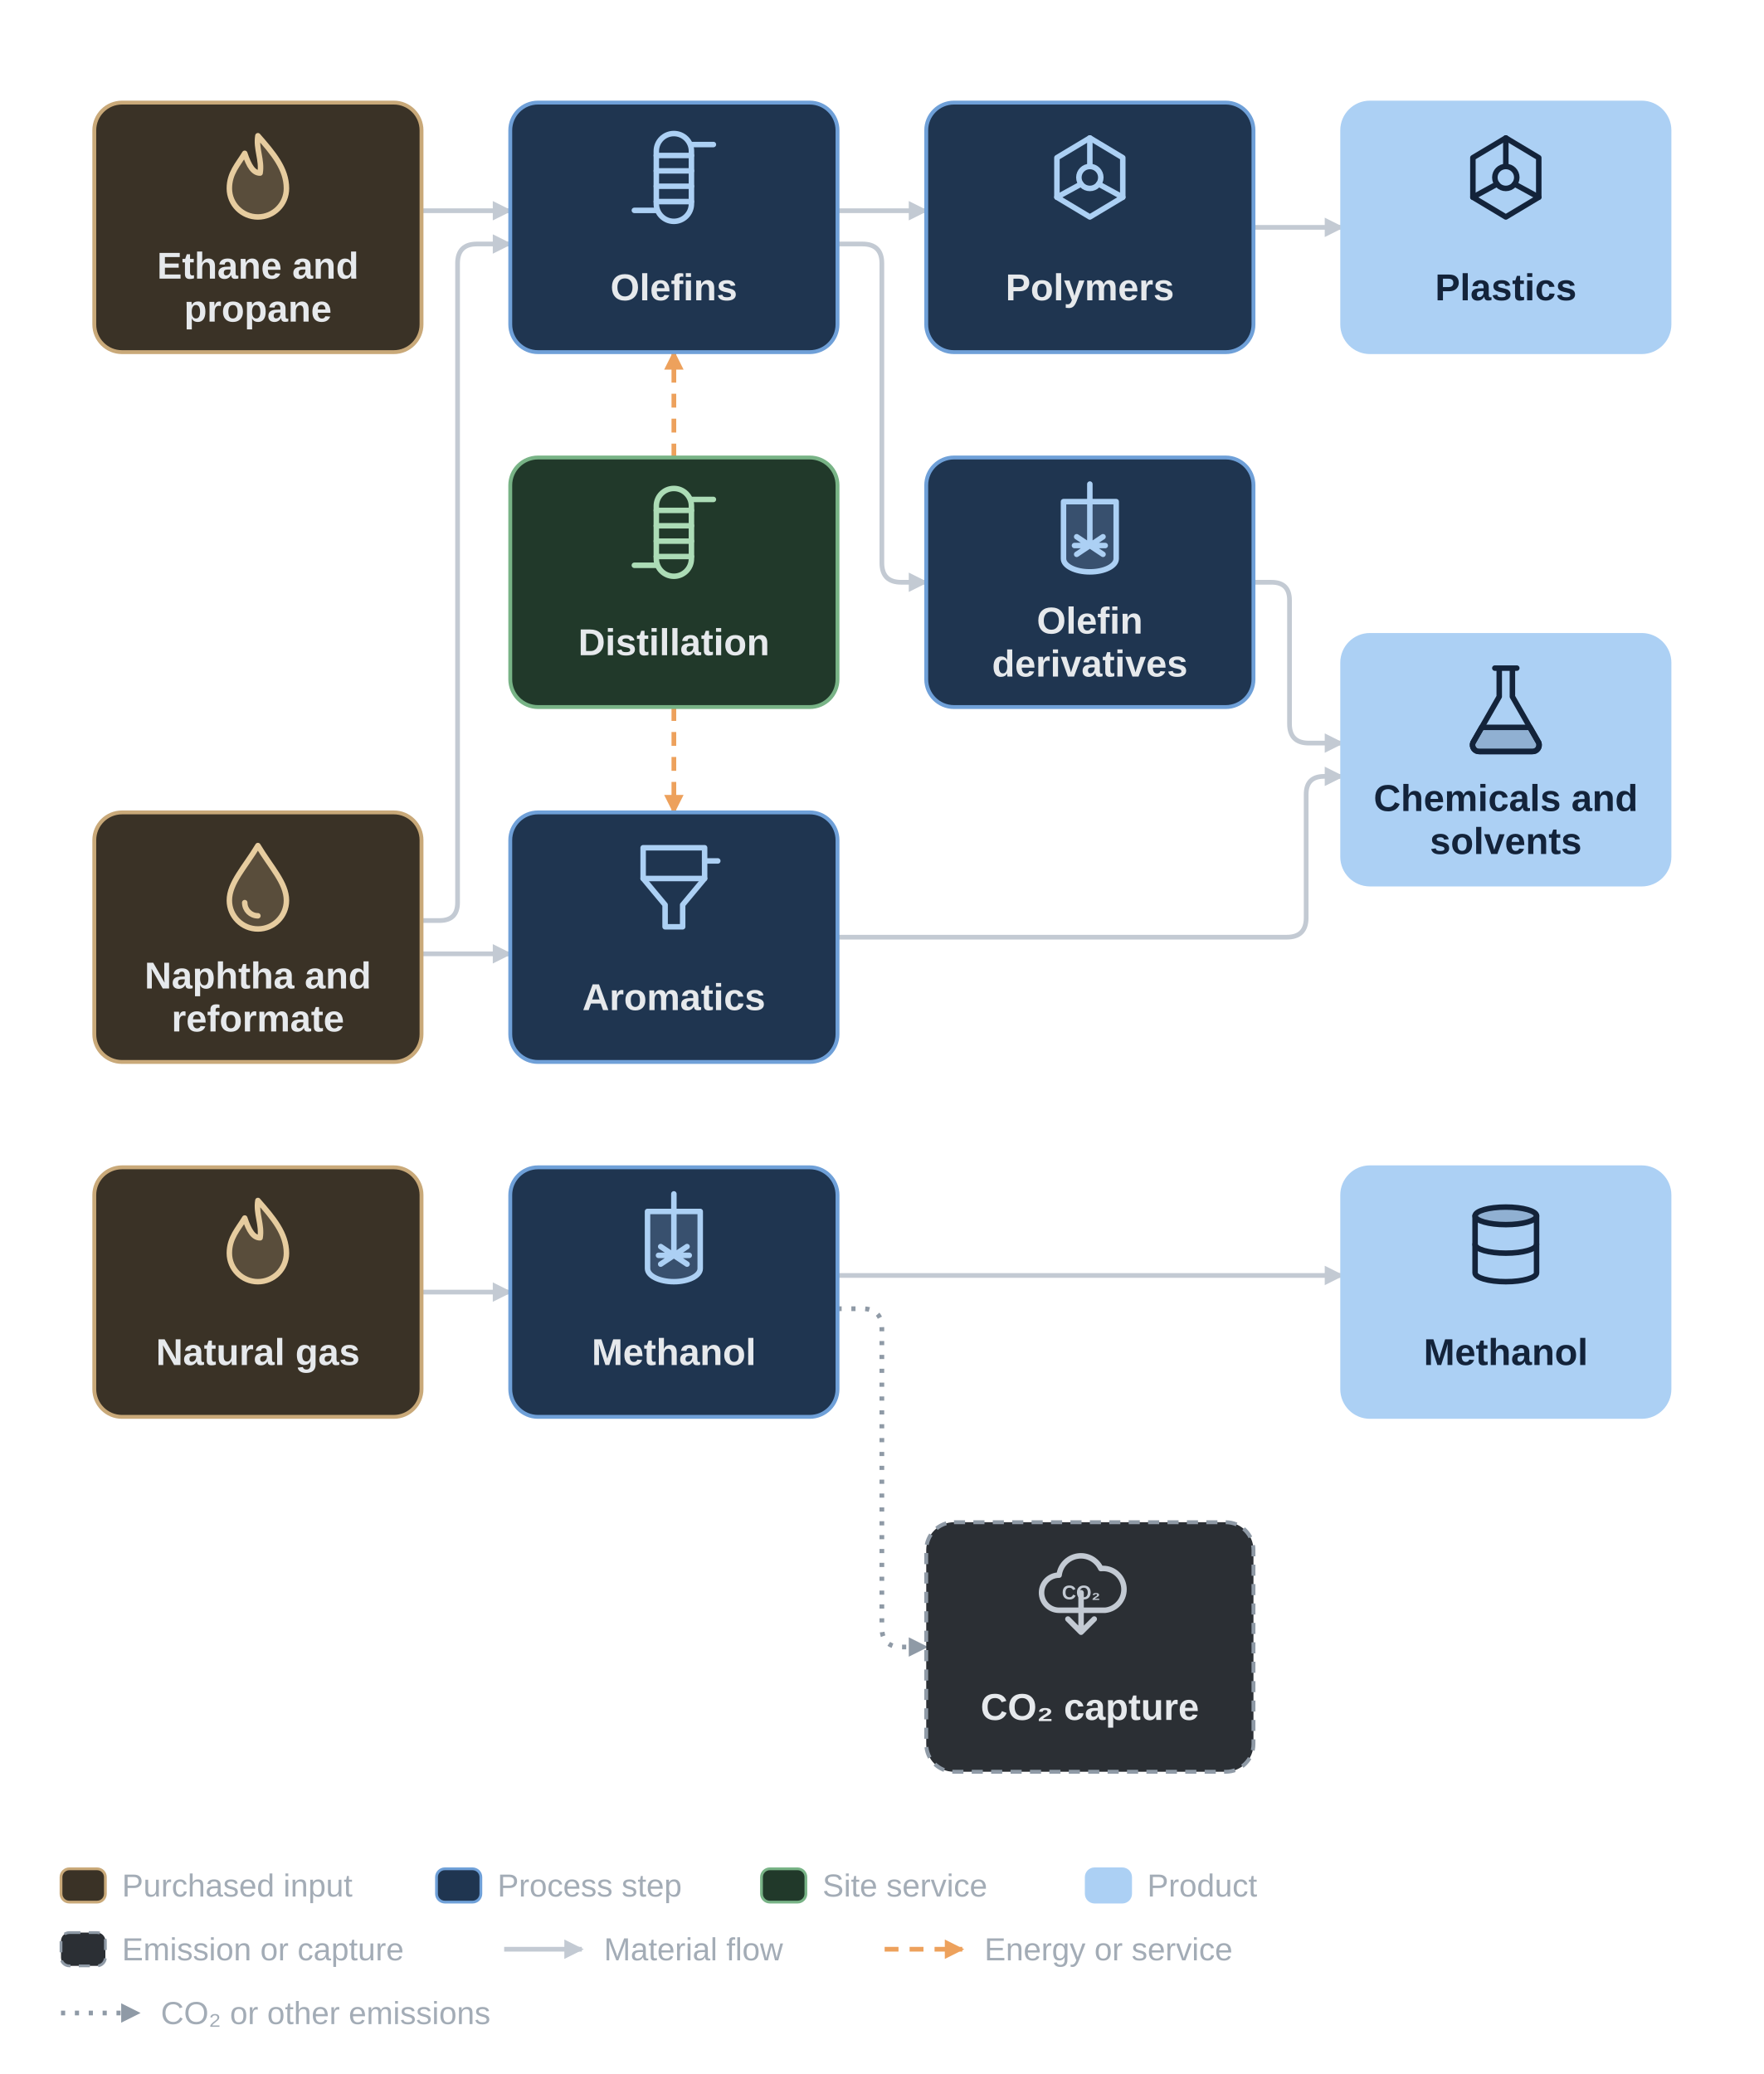
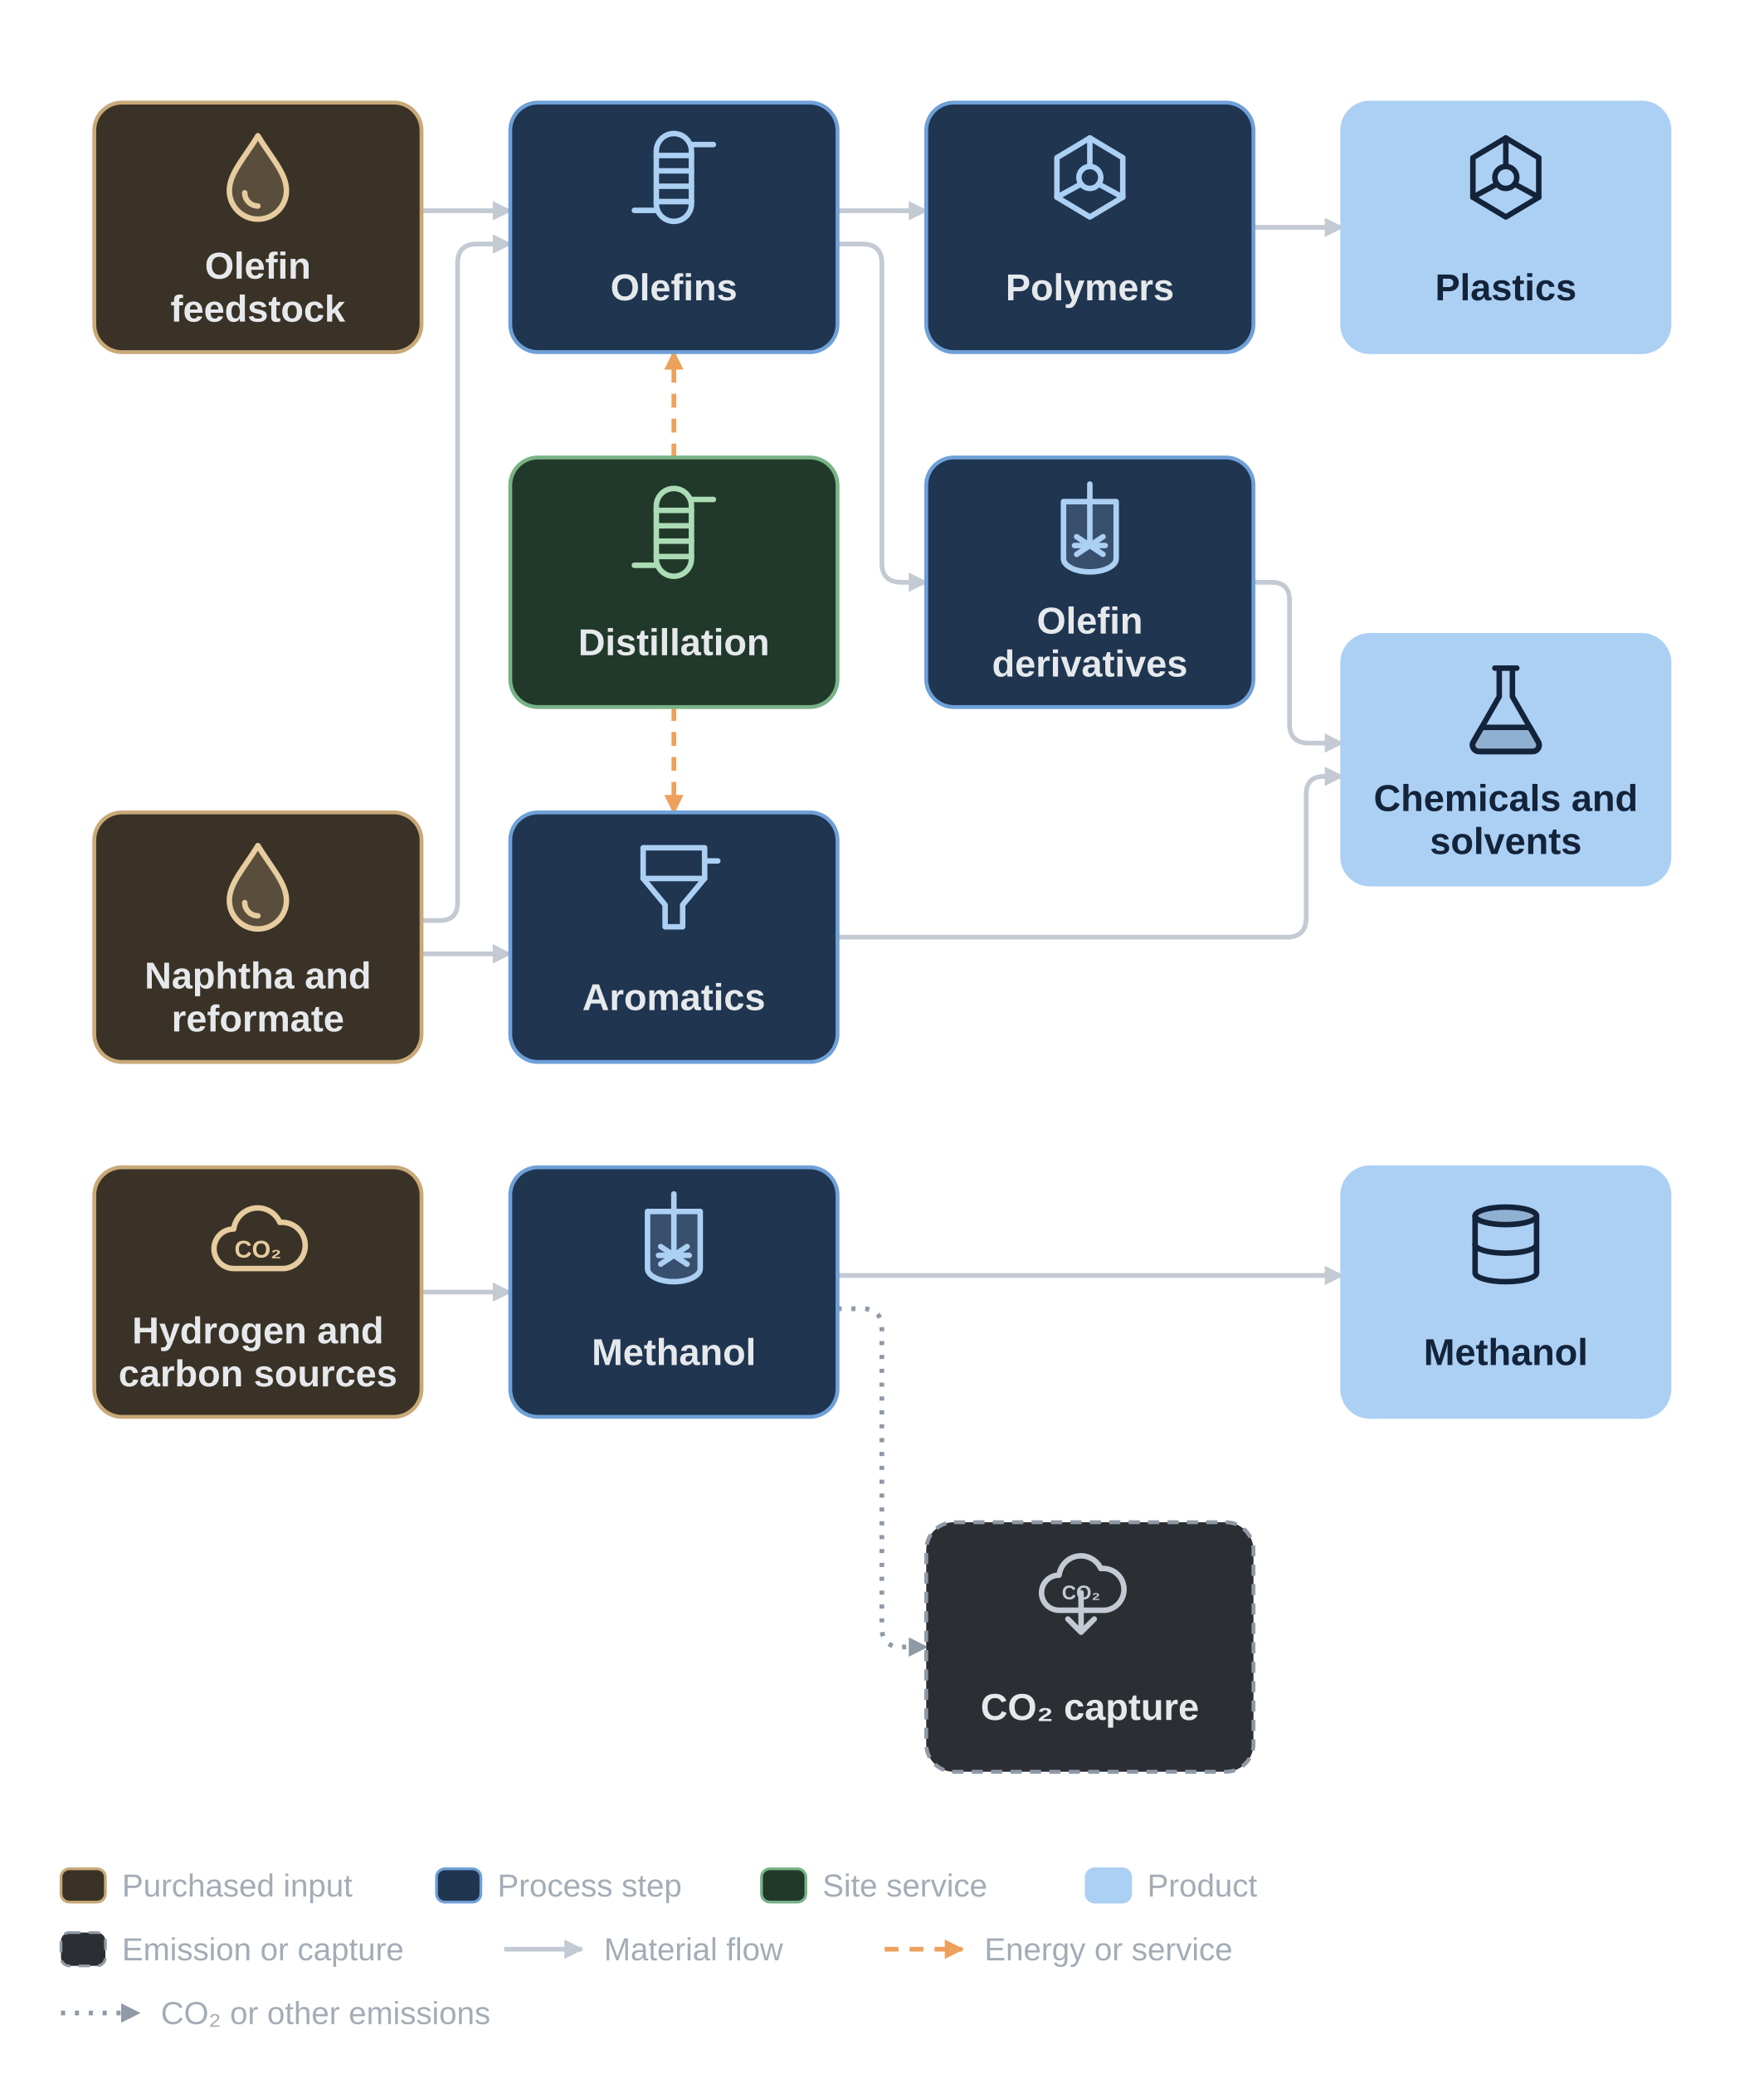
<svg xmlns="http://www.w3.org/2000/svg" viewBox="0 0 636 748" width="636" height="748" font-family="'Source Sans Pro', 'Source Sans 3', 'Segoe UI', 'Helvetica Neue', Arial, sans-serif" role="img" aria-label="Petrochemicals and methanol process flowchart">
  <defs>
    <symbol id="icon-ccs" viewBox="0 0 48 48">
      <g fill="none" stroke="currentColor" stroke-width="2.5" stroke-linecap="round" stroke-linejoin="round">
        <path d="M10 30 A8 8 0 0 1 10 14 A10 10 0 0 1 29 11 A8 8 0 0 1 31 30 Z" />
        <path d="M20 22 V40 M14 34 L20 40 L26 34" />
        <text x="20" y="25" text-anchor="middle" font-size="9" font-weight="700" fill="currentColor" stroke="none">CO₂</text>
      </g>
    </symbol>
    <symbol id="icon-chemical" viewBox="0 0 48 48">
      <g fill="none" stroke="currentColor" stroke-width="2.5" stroke-linecap="round" stroke-linejoin="round">
        <path d="M19 5 H29 M21 5 V18 L9 39 A3 3 0 0 0 12 43 H36 A3 3 0 0 0 39 39 L27 18 V5" />
        <path d="M13 32 H35 L39 39 A3 3 0 0 1 36 43 H12 A3 3 0 0 1 9 39 Z" fill="currentColor" fill-opacity="0.18" />
      </g>
    </symbol>
+     <symbol id="icon-co2" viewBox="0 0 48 48">
+       <g fill="none" stroke="currentColor" stroke-width="2.5" stroke-linecap="round" stroke-linejoin="round">
+         <path d="M13 36 A9 9 0 0 1 13 18 A11 11 0 0 1 34 15 A9 9 0 0 1 36 36 Z" />
+         <text x="24" y="31" text-anchor="middle" font-size="11" font-weight="700" fill="currentColor" stroke="none">CO₂</text>
+       </g>
+     </symbol>
    <symbol id="icon-column" viewBox="0 0 48 48">
      <g fill="none" stroke="currentColor" stroke-width="2.5" stroke-linecap="round" stroke-linejoin="round">
        <rect x="16" y="4" width="16" height="40" rx="8" />
        <path d="M16 14 H32 M16 21 H32 M16 28 H32 M16 35 H32 M32 9 H42 M6 39 H16" />
      </g>
    </symbol>
    <symbol id="icon-liquid-fuel" viewBox="0 0 48 48">
      <g fill="none" stroke="currentColor" stroke-width="2.5" stroke-linecap="round" stroke-linejoin="round">
        <path d="M24 5 C30 15 37 22 37 30 A13 13 0 0 1 11 30 C11 22 18 15 24 5 Z" fill="currentColor" fill-opacity="0.18" />
        <path d="M18 31 a6 6 0 0 0 6 6" />
-       </g>
-     </symbol>
-     <symbol id="icon-natural-gas" viewBox="0 0 48 48">
-       <g fill="none" stroke="currentColor" stroke-width="2.5" stroke-linecap="round" stroke-linejoin="round">
-         <path d="M24 5 C31 13 37 20 37 29 A13 13 0 0 1 11 29 C11 22 15 18 18 13 C20 19 22 22 25 22 C26 16 23 11 24 5 Z" fill="currentColor" fill-opacity="0.18" />
      </g>
    </symbol>
    <symbol id="icon-plastic" viewBox="0 0 48 48">
      <g fill="none" stroke="currentColor" stroke-width="2.5" stroke-linecap="round" stroke-linejoin="round">
        <path d="M24 6 L39 15 V33 L24 42 L9 33 V15 Z" />
        <circle cx="24" cy="24" r="5" />
        <path d="M24 6 V19 M39 33 L28 27 M9 33 L20 27" />
      </g>
    </symbol>
    <symbol id="icon-reactor" viewBox="0 0 48 48">
      <g fill="none" stroke="currentColor" stroke-width="2.5" stroke-linecap="round" stroke-linejoin="round">
        <path d="M12 10 H36 V36 A12 6 0 0 1 12 36 Z" fill="currentColor" fill-opacity="0.18" />
        <path d="M24 2 V30 M17 30 H31 M18 26 L30 34 M30 26 L18 34" />
      </g>
    </symbol>
    <symbol id="icon-separator" viewBox="0 0 48 48">
      <g fill="none" stroke="currentColor" stroke-width="2.5" stroke-linecap="round" stroke-linejoin="round">
        <path d="M10 6 H38 V20 L28 32 V42 H20 V32 L10 20 Z" />
        <path d="M10 20 H38" />
        <path d="M38 12 H44" />
      </g>
    </symbol>
    <symbol id="icon-tank" viewBox="0 0 48 48">
      <g fill="none" stroke="currentColor" stroke-width="2.5" stroke-linecap="round" stroke-linejoin="round">
        <path d="M10 12 V38 A14 4 0 0 0 38 38 V12" />
        <ellipse cx="24" cy="12" rx="14" ry="4" fill="currentColor" fill-opacity="0.18" />
        <path d="M10 25 A14 4 0 0 0 38 25" />
      </g>
    </symbol>
    <marker id="arrow-material" viewBox="0 0 10 10" refX="9" refY="5" markerWidth="7" markerHeight="7" markerUnits="userSpaceOnUse" orient="auto-start-reverse">
      <path d="M 0 0 L 10 5 L 0 10 z" fill="#c3cad3" />
    </marker>
    <marker id="arrow-energy" viewBox="0 0 10 10" refX="9" refY="5" markerWidth="7" markerHeight="7" markerUnits="userSpaceOnUse" orient="auto-start-reverse">
      <path d="M 0 0 L 10 5 L 0 10 z" fill="#eda15c" />
    </marker>
    <marker id="arrow-emission" viewBox="0 0 10 10" refX="9" refY="5" markerWidth="7" markerHeight="7" markerUnits="userSpaceOnUse" orient="auto-start-reverse">
      <path d="M 0 0 L 10 5 L 0 10 z" fill="#8f9aa6" />
    </marker>
  </defs>
  <path d="M 152.0 76.0 L 184.0 76.0" fill="none" stroke="#c3cad3" stroke-width="1.7" marker-end="url(#arrow-material)" />
  <path d="M 152.0 332.0 L 158.5 332.0 Q 165.0 332.0 165.0 325.5 L 165.0 95.0 Q 165.0 88.0 172.0 88.0 L 184.0 88.0" fill="none" stroke="#c3cad3" stroke-width="1.7" marker-end="url(#arrow-material)" />
  <path d="M 152.0 344.0 L 184.0 344.0" fill="none" stroke="#c3cad3" stroke-width="1.7" marker-end="url(#arrow-material)" />
  <path d="M 152.0 466.0 L 184.0 466.0" fill="none" stroke="#c3cad3" stroke-width="1.7" marker-end="url(#arrow-material)" />
  <path d="M 243.0 165.0 L 243.0 127.0" fill="none" stroke="#eda15c" stroke-width="1.7" stroke-dasharray="5 4" marker-end="url(#arrow-energy)" />
  <path d="M 243.0 255.0 L 243.0 293.0" fill="none" stroke="#eda15c" stroke-width="1.7" stroke-dasharray="5 4" marker-end="url(#arrow-energy)" />
  <path d="M 302.0 76.0 L 334.0 76.0" fill="none" stroke="#c3cad3" stroke-width="1.7" marker-end="url(#arrow-material)" />
  <path d="M 302.0 88.0 L 311.0 88.0 Q 318.0 88.0 318.0 95.0 L 318.0 203.0 Q 318.0 210.0 325.0 210.0 L 334.0 210.0" fill="none" stroke="#c3cad3" stroke-width="1.7" marker-end="url(#arrow-material)" />
  <path d="M 452.0 82.0 L 484.0 82.0" fill="none" stroke="#c3cad3" stroke-width="1.7" marker-end="url(#arrow-material)" />
  <path d="M 452.0 210.0 L 458.5 210.0 Q 465.0 210.0 465.0 216.5 L 465.0 261.0 Q 465.0 268.0 472.0 268.0 L 484.0 268.0" fill="none" stroke="#c3cad3" stroke-width="1.7" marker-end="url(#arrow-material)" />
  <path d="M 302.0 338.0 L 464.0 338.0 Q 471.0 338.0 471.0 331.0 L 471.0 286.5 Q 471.0 280.0 477.5 280.0 L 484.0 280.0" fill="none" stroke="#c3cad3" stroke-width="1.7" marker-end="url(#arrow-material)" />
  <path d="M 302.0 460.0 L 484.0 460.0" fill="none" stroke="#c3cad3" stroke-width="1.7" marker-end="url(#arrow-material)" />
  <path d="M 302.0 472.0 L 311.0 472.0 Q 318.0 472.0 318.0 479.0 L 318.0 587.0 Q 318.0 594.0 325.0 594.0 L 334.0 594.0" fill="none" stroke="#8f9aa6" stroke-width="1.7" stroke-dasharray="1.5 3.5" marker-end="url(#arrow-emission)" />
  <g>
    <rect x="34.0" y="37.0" width="118" height="90" rx="10" fill="#3a3226" stroke="#c9a979" stroke-width="1.4" />
-     <use href="#icon-natural-gas" x="74.0" y="45.0" width="38" height="38" style="color:#e6cc9f" />
-     <text x="93.0" y="100.5" text-anchor="middle" font-size="13.5" font-weight="600" fill="#e6e9ec">Ethane and</text>
-     <text x="93.0" y="116.0" text-anchor="middle" font-size="13.5" font-weight="600" fill="#e6e9ec">propane</text>
+     <use href="#icon-liquid-fuel" x="74.0" y="45.0" width="38" height="38" style="color:#e6cc9f" />
+     <text x="93.0" y="100.5" text-anchor="middle" font-size="13.5" font-weight="600" fill="#e6e9ec">Olefin</text>
+     <text x="93.0" y="116.0" text-anchor="middle" font-size="13.5" font-weight="600" fill="#e6e9ec">feedstock</text>
  </g>
  <g>
    <rect x="34.0" y="293.0" width="118" height="90" rx="10" fill="#3a3226" stroke="#c9a979" stroke-width="1.4" />
    <use href="#icon-liquid-fuel" x="74.0" y="301.0" width="38" height="38" style="color:#e6cc9f" />
    <text x="93.0" y="356.5" text-anchor="middle" font-size="13.5" font-weight="600" fill="#e6e9ec">Naphtha and</text>
    <text x="93.0" y="372.0" text-anchor="middle" font-size="13.5" font-weight="600" fill="#e6e9ec">reformate</text>
  </g>
  <g>
    <rect x="34.0" y="421.0" width="118" height="90" rx="10" fill="#3a3226" stroke="#c9a979" stroke-width="1.4" />
-     <use href="#icon-natural-gas" x="74.0" y="429.0" width="38" height="38" style="color:#e6cc9f" />
-     <text x="93.0" y="492.3" text-anchor="middle" font-size="13.5" font-weight="600" fill="#e6e9ec">Natural gas</text>
+     <use href="#icon-co2" x="74.0" y="429.0" width="38" height="38" style="color:#e6cc9f" />
+     <text x="93.0" y="484.5" text-anchor="middle" font-size="13.5" font-weight="600" fill="#e6e9ec">Hydrogen and</text>
+     <text x="93.0" y="500.0" text-anchor="middle" font-size="13.5" font-weight="600" fill="#e6e9ec">carbon sources</text>
  </g>
  <g>
    <rect x="184.0" y="37.0" width="118" height="90" rx="10" fill="#1f3550" stroke="#6fa0d8" stroke-width="1.4" />
    <use href="#icon-column" x="224.0" y="45.0" width="38" height="38" style="color:#acd0f4" />
    <text x="243.0" y="108.3" text-anchor="middle" font-size="13.5" font-weight="600" fill="#e6e9ec">Olefins</text>
  </g>
  <g>
    <rect x="184.0" y="165.0" width="118" height="90" rx="10" fill="#21392a" stroke="#78b386" stroke-width="1.4" />
    <use href="#icon-column" x="224.0" y="173.0" width="38" height="38" style="color:#acdcb6" />
    <text x="243.0" y="236.3" text-anchor="middle" font-size="13.5" font-weight="600" fill="#e6e9ec">Distillation</text>
  </g>
  <g>
    <rect x="184.0" y="293.0" width="118" height="90" rx="10" fill="#1f3550" stroke="#6fa0d8" stroke-width="1.4" />
    <use href="#icon-separator" x="224.0" y="301.0" width="38" height="38" style="color:#acd0f4" />
    <text x="243.0" y="364.3" text-anchor="middle" font-size="13.5" font-weight="600" fill="#e6e9ec">Aromatics</text>
  </g>
  <g>
    <rect x="184.0" y="421.0" width="118" height="90" rx="10" fill="#1f3550" stroke="#6fa0d8" stroke-width="1.4" />
    <use href="#icon-reactor" x="224.0" y="429.0" width="38" height="38" style="color:#acd0f4" />
    <text x="243.0" y="492.3" text-anchor="middle" font-size="13.5" font-weight="600" fill="#e6e9ec">Methanol</text>
  </g>
  <g>
    <rect x="334.0" y="37.0" width="118" height="90" rx="10" fill="#1f3550" stroke="#6fa0d8" stroke-width="1.4" />
    <use href="#icon-plastic" x="374.0" y="45.0" width="38" height="38" style="color:#acd0f4" />
    <text x="393.0" y="108.3" text-anchor="middle" font-size="13.5" font-weight="600" fill="#e6e9ec">Polymers</text>
  </g>
  <g>
    <rect x="334.0" y="165.0" width="118" height="90" rx="10" fill="#1f3550" stroke="#6fa0d8" stroke-width="1.4" />
    <use href="#icon-reactor" x="374.0" y="173.0" width="38" height="38" style="color:#acd0f4" />
    <text x="393.0" y="228.5" text-anchor="middle" font-size="13.5" font-weight="600" fill="#e6e9ec">Olefin</text>
    <text x="393.0" y="244.0" text-anchor="middle" font-size="13.5" font-weight="600" fill="#e6e9ec">derivatives</text>
  </g>
  <g>
    <rect x="334.0" y="549.0" width="118" height="90" rx="10" fill="#2b2f34" stroke="#8f9aa6" stroke-width="1.4" stroke-dasharray="4 3" />
    <use href="#icon-ccs" x="374.0" y="557.0" width="38" height="38" style="color:#c3cad3" />
    <text x="393.0" y="620.3" text-anchor="middle" font-size="13.5" font-weight="600" fill="#e6e9ec">CO₂ capture</text>
  </g>
  <g>
    <rect x="484.0" y="37.0" width="118" height="90" rx="10" fill="#acd0f4" stroke="#acd0f4" stroke-width="1.4" />
    <use href="#icon-plastic" x="524.0" y="45.0" width="38" height="38" style="color:#13233a" />
    <text x="543.0" y="108.3" text-anchor="middle" font-size="13.5" font-weight="600" fill="#13233a">Plastics</text>
  </g>
  <g>
    <rect x="484.0" y="229.0" width="118" height="90" rx="10" fill="#acd0f4" stroke="#acd0f4" stroke-width="1.4" />
    <use href="#icon-chemical" x="524.0" y="237.0" width="38" height="38" style="color:#13233a" />
    <text x="543.0" y="292.5" text-anchor="middle" font-size="13.5" font-weight="600" fill="#13233a">Chemicals and</text>
    <text x="543.0" y="308.0" text-anchor="middle" font-size="13.5" font-weight="600" fill="#13233a">solvents</text>
  </g>
  <g>
    <rect x="484.0" y="421.0" width="118" height="90" rx="10" fill="#acd0f4" stroke="#acd0f4" stroke-width="1.4" />
    <use href="#icon-tank" x="524.0" y="429.0" width="38" height="38" style="color:#13233a" />
    <text x="543.0" y="492.3" text-anchor="middle" font-size="13.5" font-weight="600" fill="#13233a">Methanol</text>
  </g>
  <rect x="22.0" y="674" width="16" height="12" rx="3" fill="#3a3226" stroke="#c9a979" />
  <text x="44.0" y="684" font-size="11.5" fill="#a3acb6">Purchased input</text>
  <rect x="157.4" y="674" width="16" height="12" rx="3" fill="#1f3550" stroke="#6fa0d8" />
  <text x="179.4" y="684" font-size="11.5" fill="#a3acb6">Process step</text>
  <rect x="274.6" y="674" width="16" height="12" rx="3" fill="#21392a" stroke="#78b386" />
  <text x="296.6" y="684" font-size="11.5" fill="#a3acb6">Site service</text>
  <rect x="391.7" y="674" width="16" height="12" rx="3" fill="#acd0f4" stroke="#acd0f4" />
  <text x="413.7" y="684" font-size="11.5" fill="#a3acb6">Product</text>
  <rect x="22.0" y="697.0" width="16" height="12" rx="3" fill="#2b2f34" stroke="#8f9aa6" stroke-dasharray="4 3" />
  <text x="44.0" y="707.0" font-size="11.5" fill="#a3acb6">Emission or capture</text>
  <path d="M 181.8 703.0 H 209.8" stroke="#c3cad3" stroke-width="1.7" marker-end="url(#arrow-material)" />
  <text x="217.8" y="707.0" font-size="11.5" fill="#a3acb6">Material flow</text>
  <path d="M 319.0 703.0 H 347.0" stroke="#eda15c" stroke-width="1.7" stroke-dasharray="5 4" marker-end="url(#arrow-energy)" />
  <text x="355.0" y="707.0" font-size="11.5" fill="#a3acb6">Energy or service</text>
  <path d="M 22.0 726.0 H 50.0" stroke="#8f9aa6" stroke-width="1.7" stroke-dasharray="1.5 3.5" marker-end="url(#arrow-emission)" />
  <text x="58.0" y="730.0" font-size="11.5" fill="#a3acb6">CO₂ or other emissions</text>
</svg>
